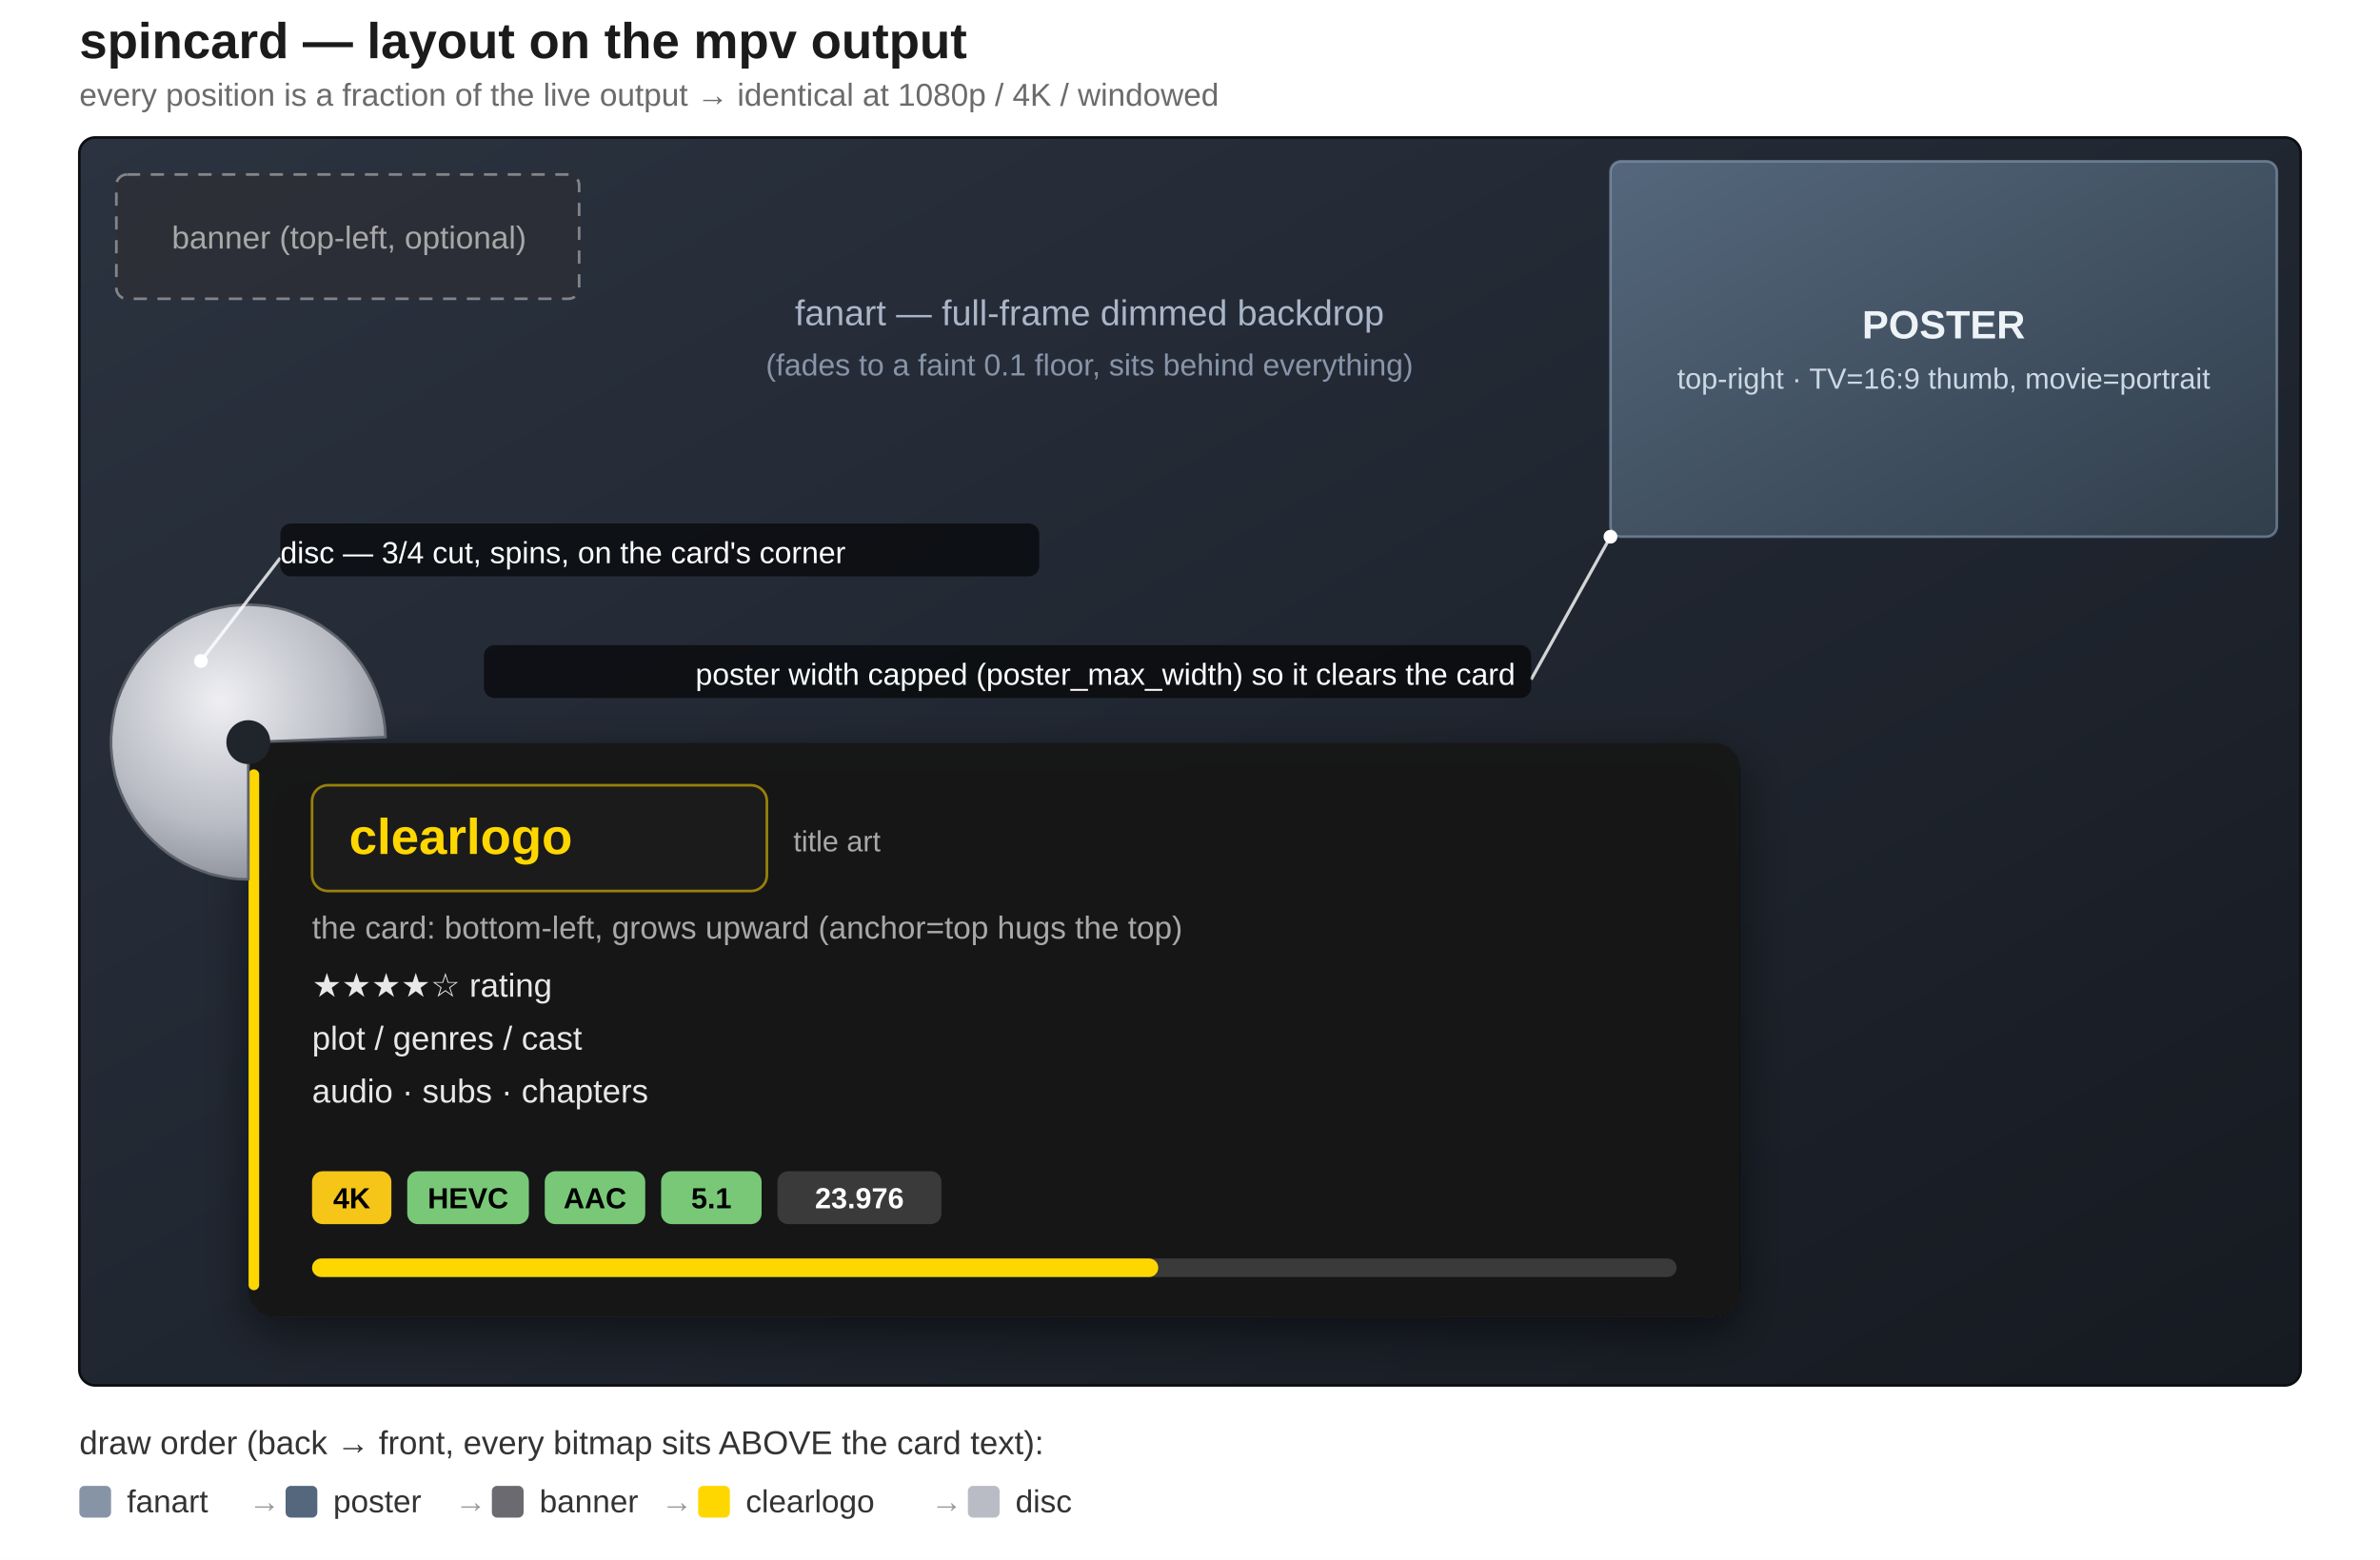
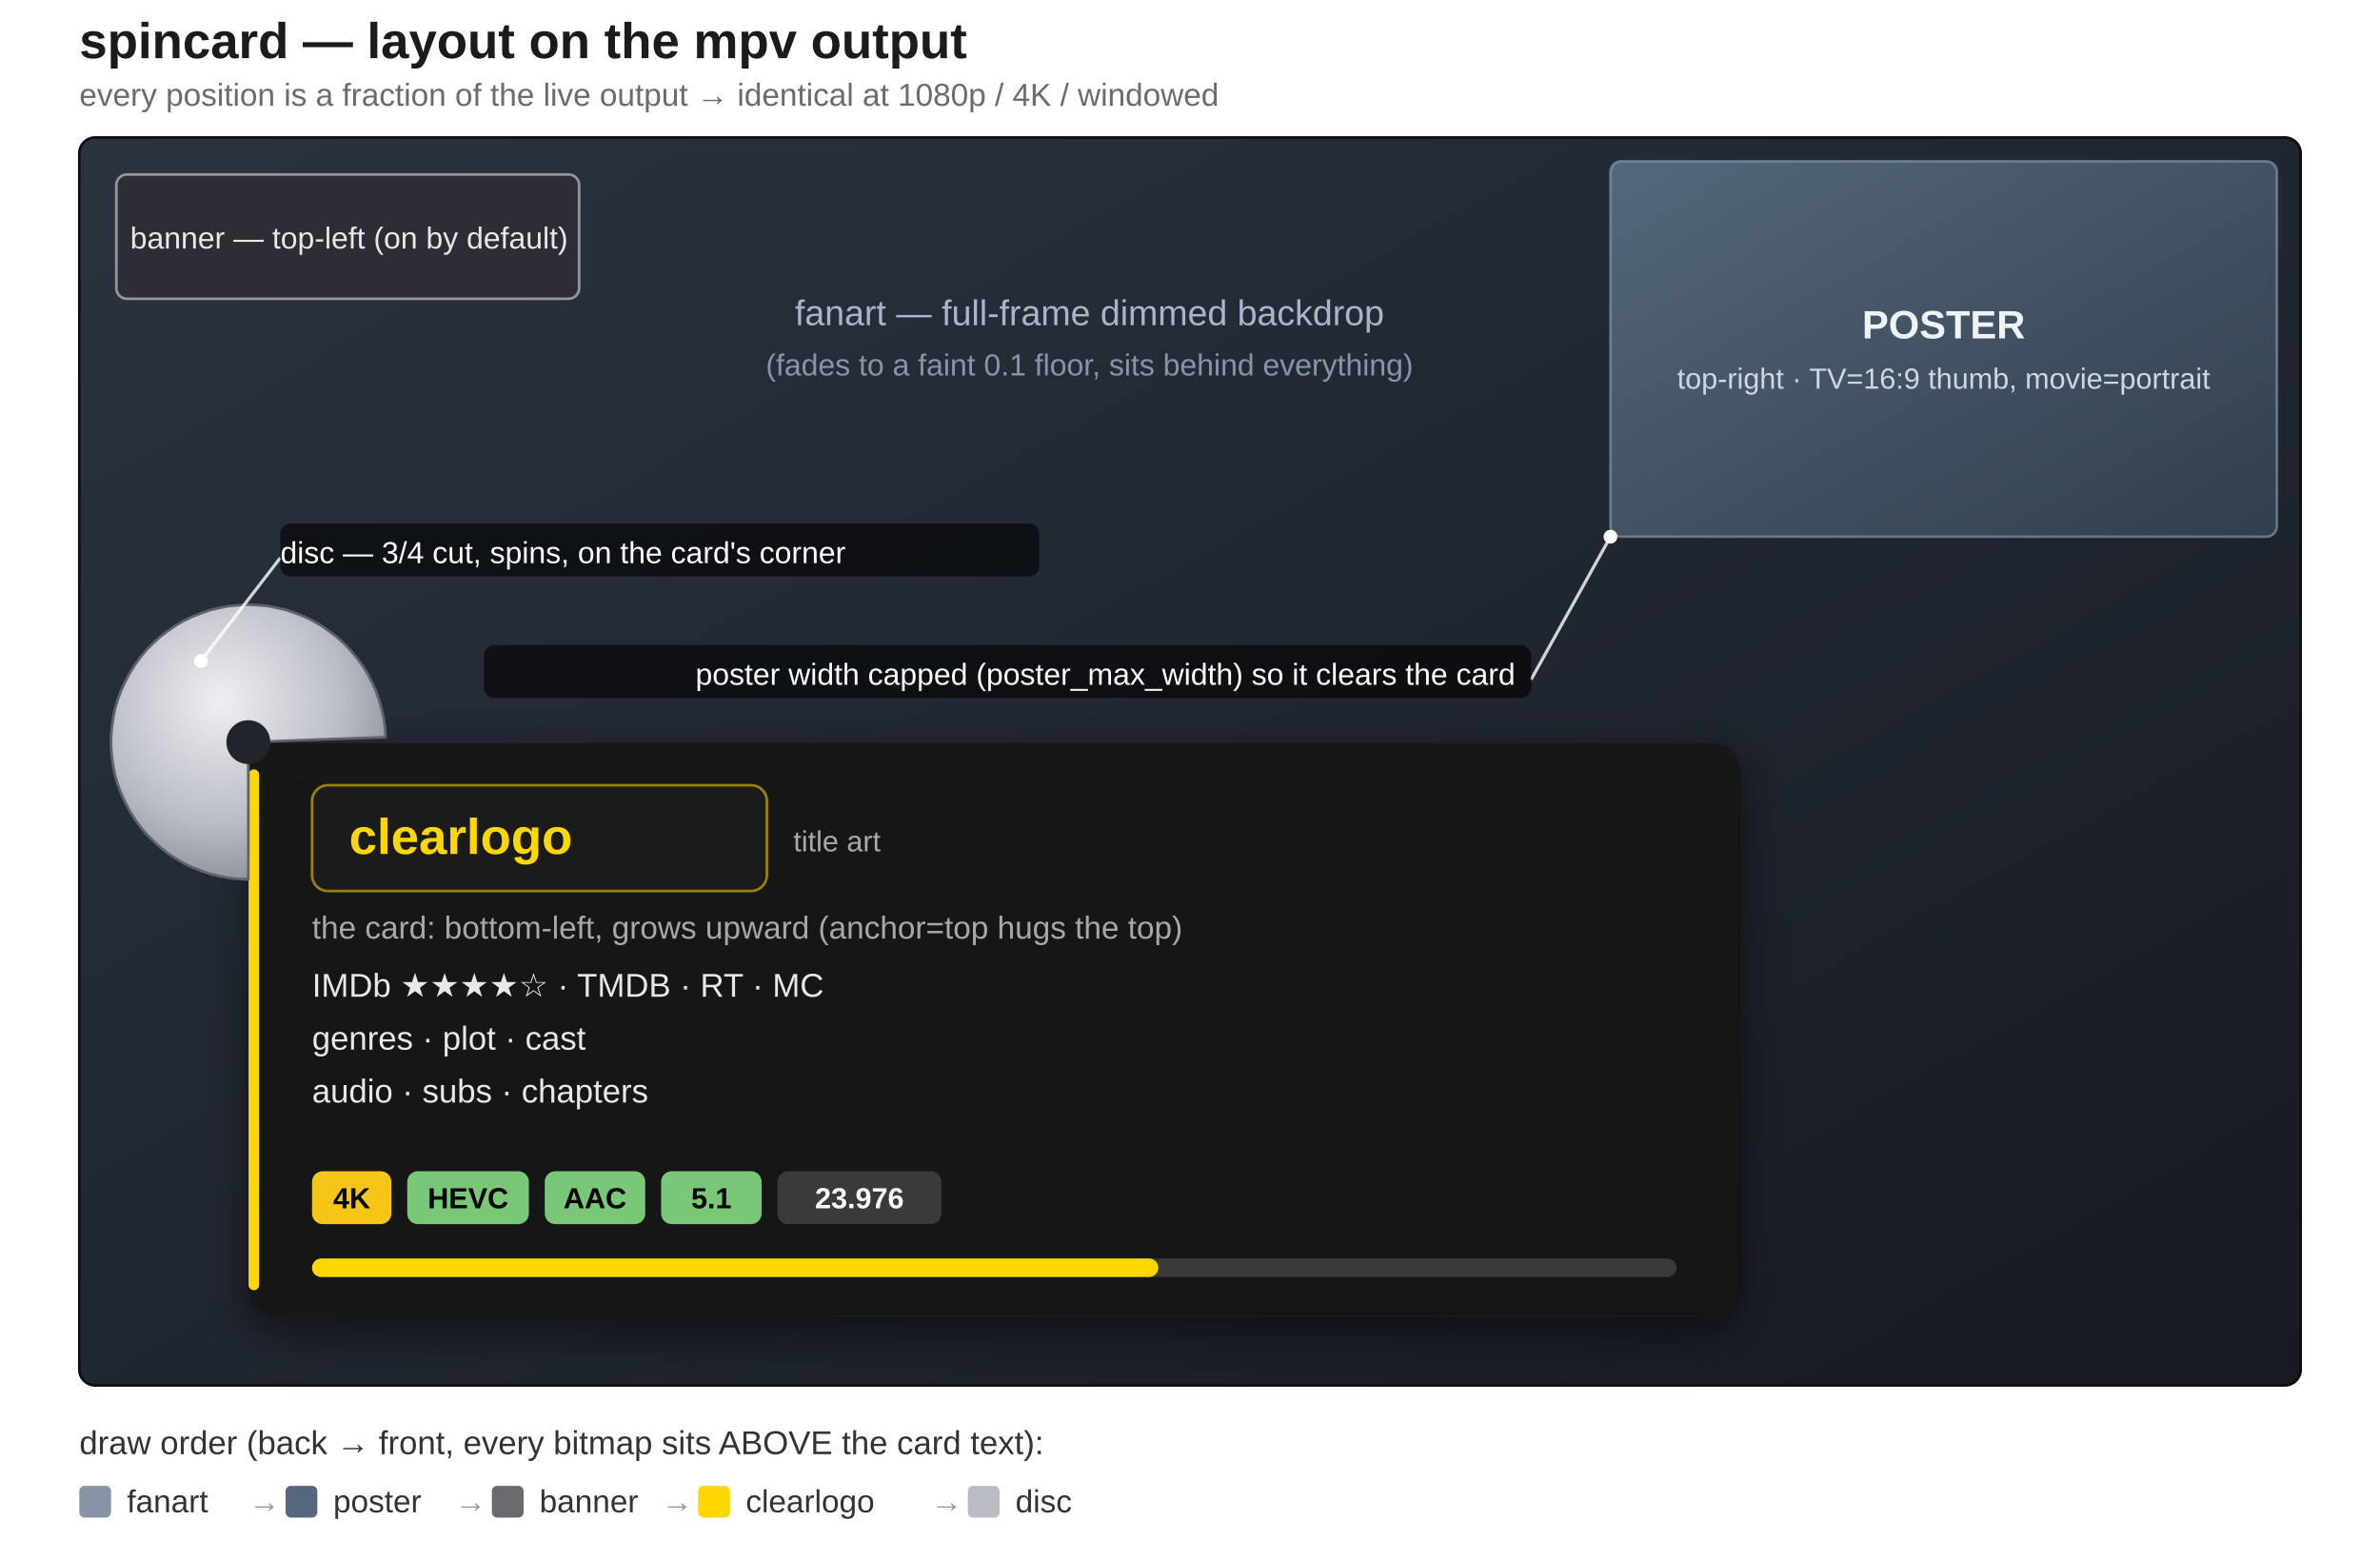
<svg xmlns="http://www.w3.org/2000/svg" width="900" height="590" viewBox="0 0 900 590" font-family="ui-sans-serif, Arial, sans-serif">
  <defs>
    <linearGradient id="fan" x1="0" y1="0" x2="1" y2="1">
      <stop offset="0" stop-color="#2b3340" />
      <stop offset="1" stop-color="#161a21" />
    </linearGradient>
    <linearGradient id="pos" x1="0" y1="0" x2="1" y2="1">
      <stop offset="0" stop-color="#54677c" />
      <stop offset="1" stop-color="#313e4b" />
    </linearGradient>
    <radialGradient id="disc" cx="0.4" cy="0.35" r="0.75">
      <stop offset="0" stop-color="#efeff3" />
      <stop offset="0.6" stop-color="#b9bcc4" />
      <stop offset="1" stop-color="#7f838d" />
    </radialGradient>
    <filter id="sh" x="-30%" y="-30%" width="160%" height="160%">
      <feDropShadow dx="0" dy="6" stdDeviation="9" flood-color="#000" flood-opacity="0.55" />
    </filter>
  </defs>
  <rect x="0" y="0" width="900" height="590" fill="#ffffff" />
  <text x="30" y="22" font-size="19" font-weight="700" fill="#1b1b1b">spincard — layout on the mpv output</text>
  <text x="30" y="40" font-size="12" fill="#6b6b6b">every position is a fraction of the live output → identical at 1080p / 4K / windowed</text>
  <rect x="30" y="52" width="840" height="472" rx="6" fill="url(#fan)" stroke="#0c0e12" />
  <text x="412" y="123" font-size="13.5" fill="#aab6c8" text-anchor="middle">fanart — full-frame dimmed backdrop</text>
  <text x="412" y="142" font-size="11.5" fill="#8895a8" text-anchor="middle">(fades to a faint 0.1 floor, sits behind everything)</text>
-   <rect x="44" y="66" width="175" height="47" rx="4" fill="#2e2e34" stroke="#A8A8A8" stroke-dasharray="5 4" opacity="0.7" />
-   <text x="132" y="94" font-size="12" fill="#A8A8A8" text-anchor="middle">banner (top-left, optional)</text>
+   <rect x="44" y="66" width="175" height="47" rx="4" fill="#2e2e34" stroke="#A8A8A8" opacity="0.85" />
+   <text x="132" y="94" font-size="11.5" fill="#E8E8E8" text-anchor="middle">banner — top-left (on by default)</text>
  <rect x="609" y="61" width="252" height="142" rx="4" fill="url(#pos)" stroke="#8aa0b8" stroke-opacity="0.6" />
  <text x="735" y="128" font-size="15" font-weight="700" fill="#eef3f8" text-anchor="middle">POSTER</text>
  <text x="735" y="147" font-size="11" fill="#cdd8e4" text-anchor="middle">top-right · TV=16:9 thumb, movie=portrait</text>
  <rect x="94" y="281" width="564" height="217" rx="10" fill="#141414" fill-opacity="0.94" filter="url(#sh)" />
  <rect x="94" y="291" width="4" height="197" rx="2" fill="#FFD700" />
  <rect x="118" y="297" width="172" height="40" rx="6" fill="#1b1b1b" stroke="#FFD700" stroke-opacity="0.55" />
  <text x="132" y="323" font-size="19" font-weight="800" fill="#FFD700">clearlogo</text>
  <text x="300" y="322" font-size="11" fill="#A8A8A8">title art</text>
  <text x="118" y="355" font-size="12" fill="#A8A8A8">the card: bottom-left, grows upward (anchor=top hugs the top)</text>
-   <text x="118" y="377" font-size="12.5" fill="#E8E8E8">★★★★☆  rating</text>
-   <text x="118" y="397" font-size="12.5" fill="#E8E8E8">plot / genres / cast</text>
+   <text x="118" y="377" font-size="12.5" fill="#E8E8E8">IMDb ★★★★☆ · TMDB · RT · MC</text>
+   <text x="118" y="397" font-size="12.5" fill="#E8E8E8">genres · plot · cast</text>
  <text x="118" y="417" font-size="12.5" fill="#E8E8E8">audio · subs · chapters</text>
  <rect x="118" y="443" width="30" height="20" rx="4" fill="#F5C518" />
  <text x="133" y="457" font-size="11" font-weight="700" fill="#000" text-anchor="middle">4K</text>
  <rect x="154" y="443" width="46" height="20" rx="4" fill="#78C878" />
  <text x="177" y="457" font-size="11" font-weight="700" fill="#000" text-anchor="middle">HEVC</text>
  <rect x="206" y="443" width="38" height="20" rx="4" fill="#78C878" />
  <text x="225" y="457" font-size="11" font-weight="700" fill="#000" text-anchor="middle">AAC</text>
  <rect x="250" y="443" width="38" height="20" rx="4" fill="#78C878" />
  <text x="269" y="457" font-size="11" font-weight="700" fill="#000" text-anchor="middle">5.1</text>
  <rect x="294" y="443" width="62" height="20" rx="4" fill="#3A3A3A" />
  <text x="325" y="457" font-size="11" font-weight="700" fill="#fff" text-anchor="middle">23.976</text>
  <rect x="118" y="476" width="516" height="7" rx="3.5" fill="#3a3a3a" />
  <rect x="118" y="476" width="320" height="7" rx="3.5" fill="#FFD700" />
  <polygon points="93.9,280.7 93.9,332.6 90.3,332.5 86.7,332.1 83.1,331.4 79.6,330.6 76.2,329.4 72.8,328.1 69.5,326.5 66.4,324.7 63.4,322.7 60.5,320.4 57.9,318.0 55.3,315.4 53.0,312.6 50.9,309.7 49.0,306.6 47.3,303.4 45.8,300.1 44.5,296.7 43.5,293.2 42.8,289.7 42.3,286.1 42.0,282.5 42.0,278.8 42.3,275.2 42.8,271.6 43.5,268.1 44.5,264.6 45.8,261.2 47.3,257.9 49.0,254.7 50.9,251.6 53.0,248.7 55.3,245.9 57.9,243.3 60.5,240.9 63.4,238.7 66.4,236.6 69.5,234.8 72.8,233.2 76.2,231.9 79.6,230.7 83.1,229.9 86.7,229.2 90.3,228.9 93.9,228.7 97.5,228.9 101.1,229.2 104.7,229.9 108.2,230.7 111.7,231.9 115.0,233.2 118.3,234.8 121.4,236.6 124.4,238.7 127.3,240.9 130.0,243.3 132.5,245.9 134.8,248.7 137.0,251.6 138.9,254.7 140.6,257.9 142.1,261.2 143.3,264.6 144.3,268.1 145.1,271.6 145.6,275.2 145.8,278.8" fill="url(#disc)" stroke="#5f636c" stroke-width="1" stroke-linejoin="round" />
  <circle cx="93.9" cy="280.7" r="8.3" fill="#20242b" />
  <line x1="609" y1="203" x2="579" y2="257" stroke="#ffffff" stroke-opacity="0.8" stroke-width="1.2" />
  <circle cx="609" cy="203" r="2.6" fill="#ffffff" />
  <rect x="183" y="244" width="396" height="20" rx="4" fill="#000000" fill-opacity="0.62" />
  <text x="573" y="259" font-size="11.5" fill="#ffffff" text-anchor="end">poster width capped (poster_max_width) so it clears the card</text>
  <line x1="76" y1="250" x2="106" y2="211" stroke="#ffffff" stroke-opacity="0.8" stroke-width="1.2" />
  <circle cx="76" cy="250" r="2.6" fill="#ffffff" />
  <rect x="106" y="198" width="287" height="20" rx="4" fill="#000000" fill-opacity="0.62" />
  <text x="106" y="213" font-size="11.5" fill="#ffffff" text-anchor="start">disc — 3/4 cut, spins, on the card's corner</text>
  <text x="30" y="550" font-size="12.5" fill="#333">draw order (back → front, every bitmap sits ABOVE the card text):</text>
  <rect x="30" y="562" width="12" height="12" rx="2" fill="#8794a6" />
  <text x="48" y="572" font-size="12" fill="#333">fanart</text>
  <text x="94" y="572" font-size="12" fill="#999">→</text>
  <rect x="108" y="562" width="12" height="12" rx="2" fill="#54677c" />
  <text x="126" y="572" font-size="12" fill="#333">poster</text>
  <text x="172" y="572" font-size="12" fill="#999">→</text>
  <rect x="186" y="562" width="12" height="12" rx="2" fill="#6a6a70" />
  <text x="204" y="572" font-size="12" fill="#333">banner</text>
  <text x="250" y="572" font-size="12" fill="#999">→</text>
  <rect x="264" y="562" width="12" height="12" rx="2" fill="#FFD700" />
  <text x="282" y="572" font-size="12" fill="#333">clearlogo</text>
  <text x="352" y="572" font-size="12" fill="#999">→</text>
  <rect x="366" y="562" width="12" height="12" rx="2" fill="#b9bcc4" />
  <text x="384" y="572" font-size="12" fill="#333">disc</text>
</svg>
